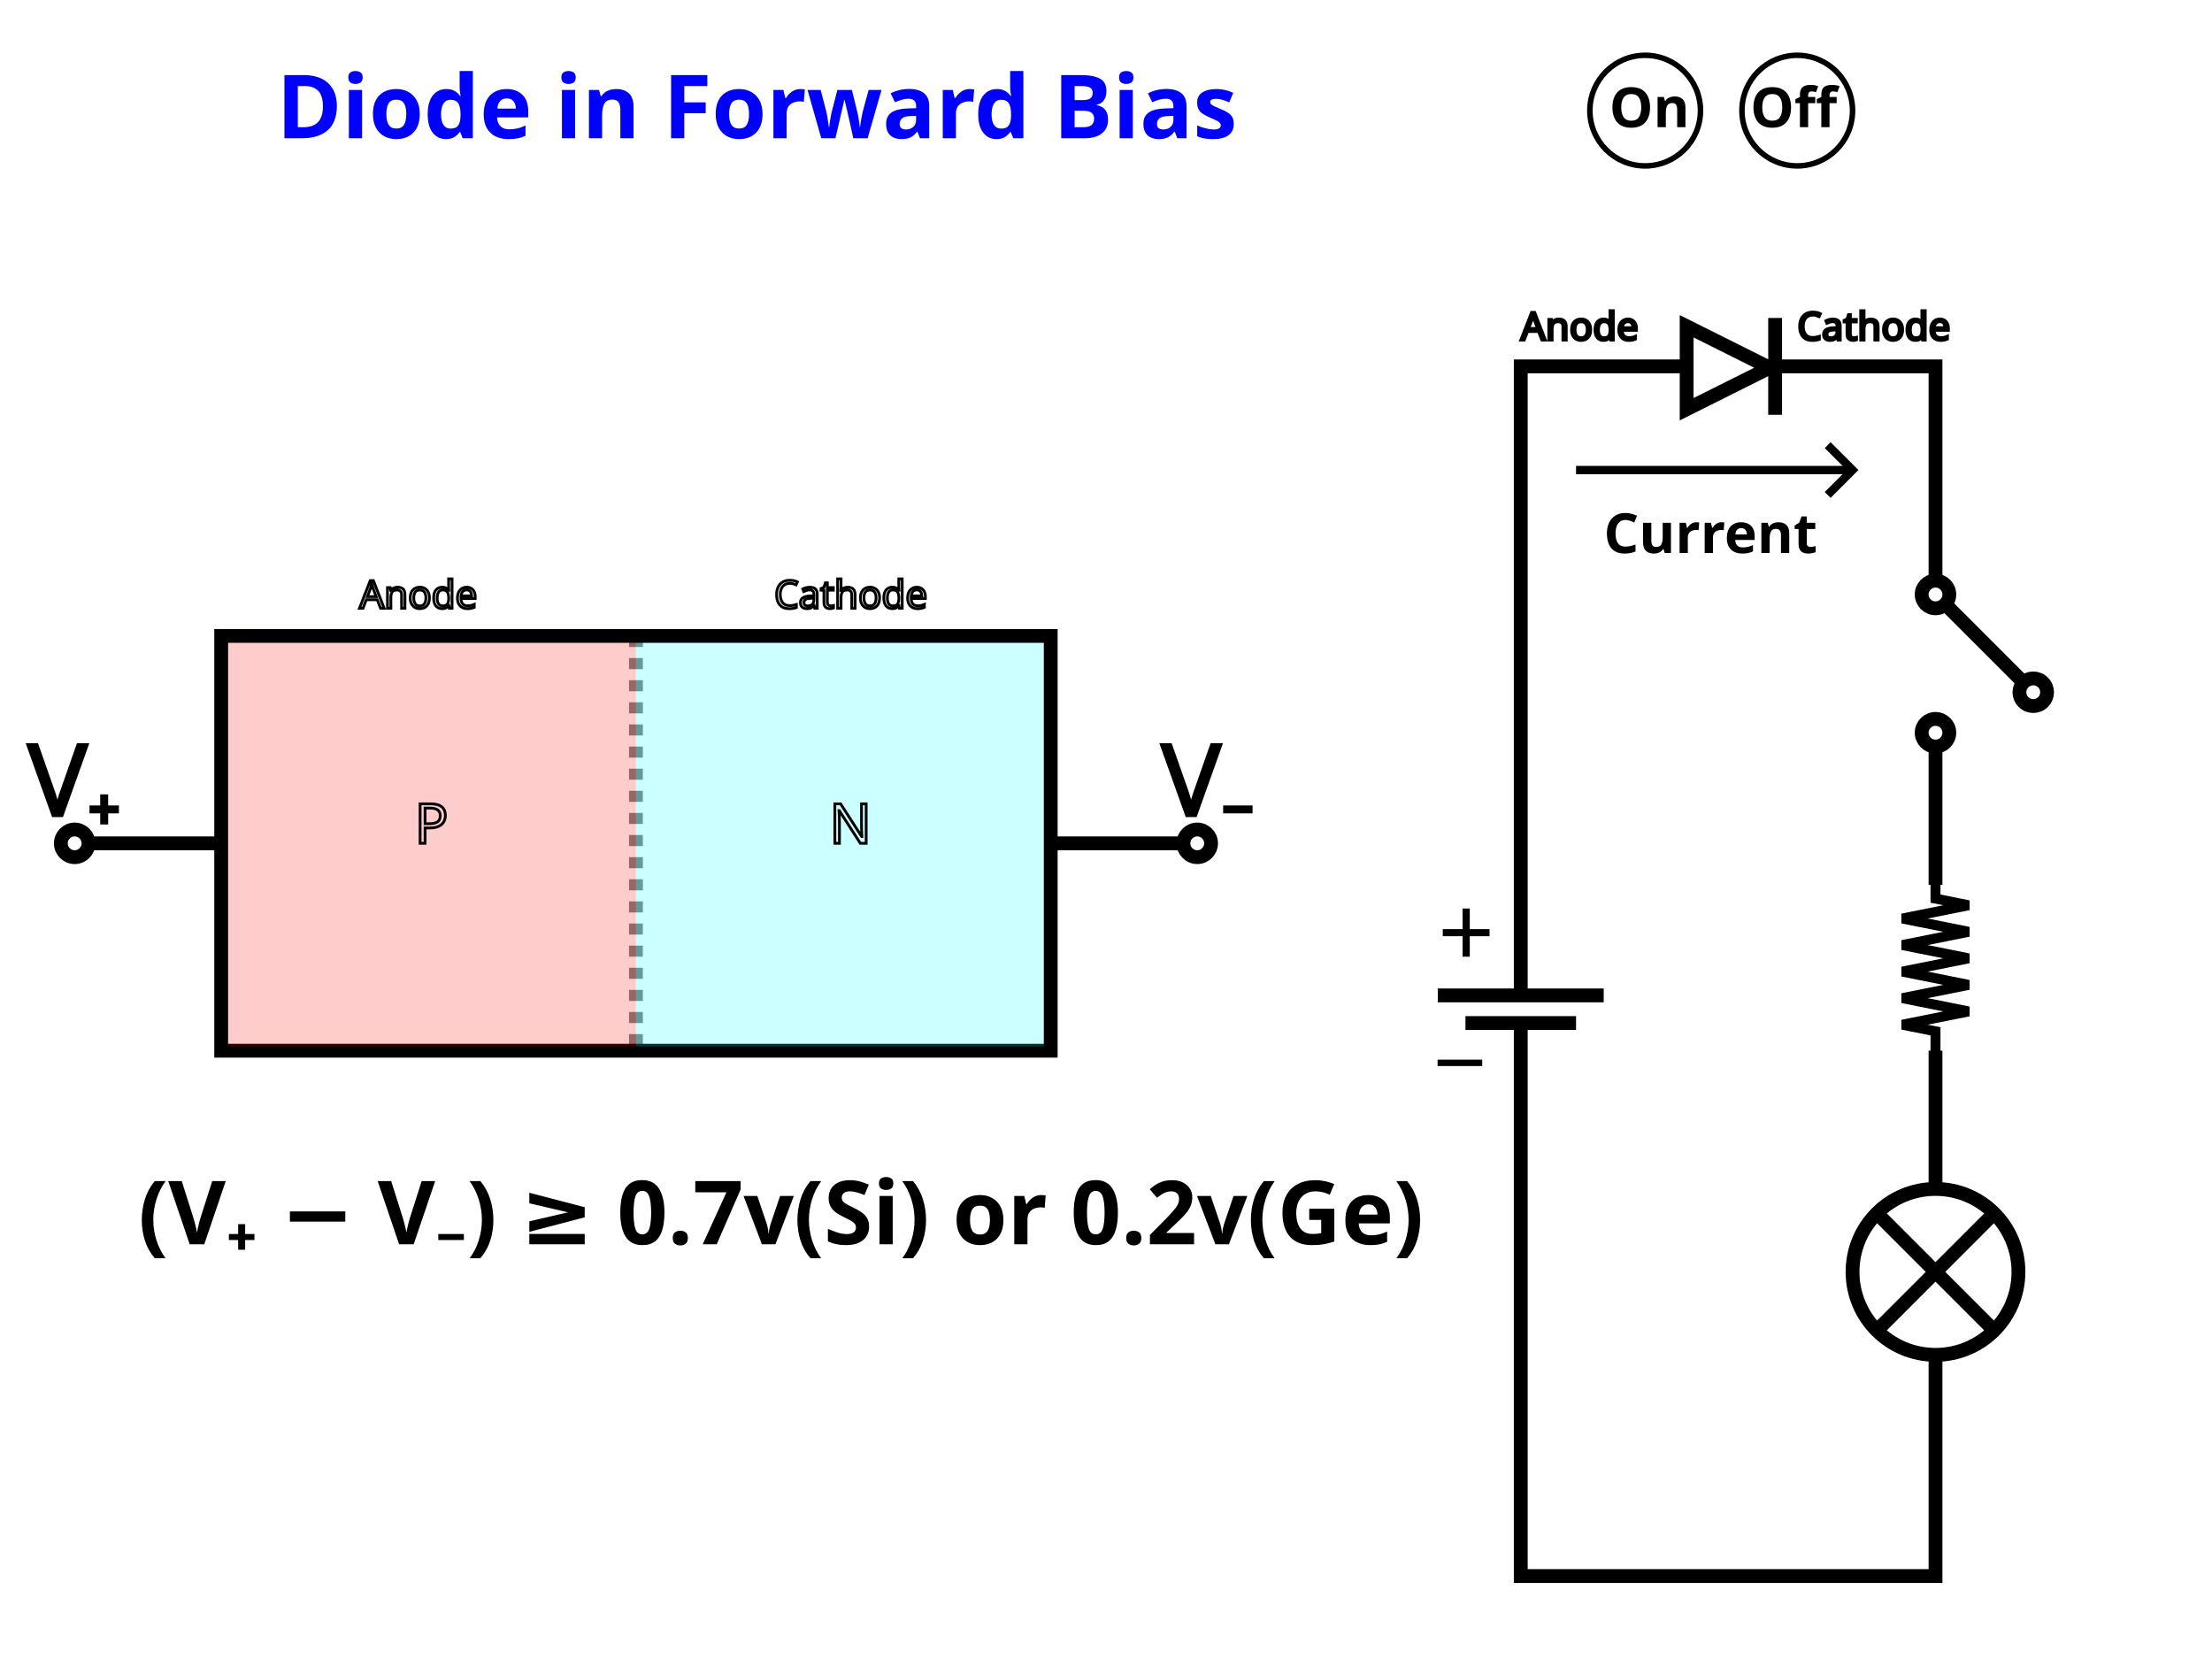
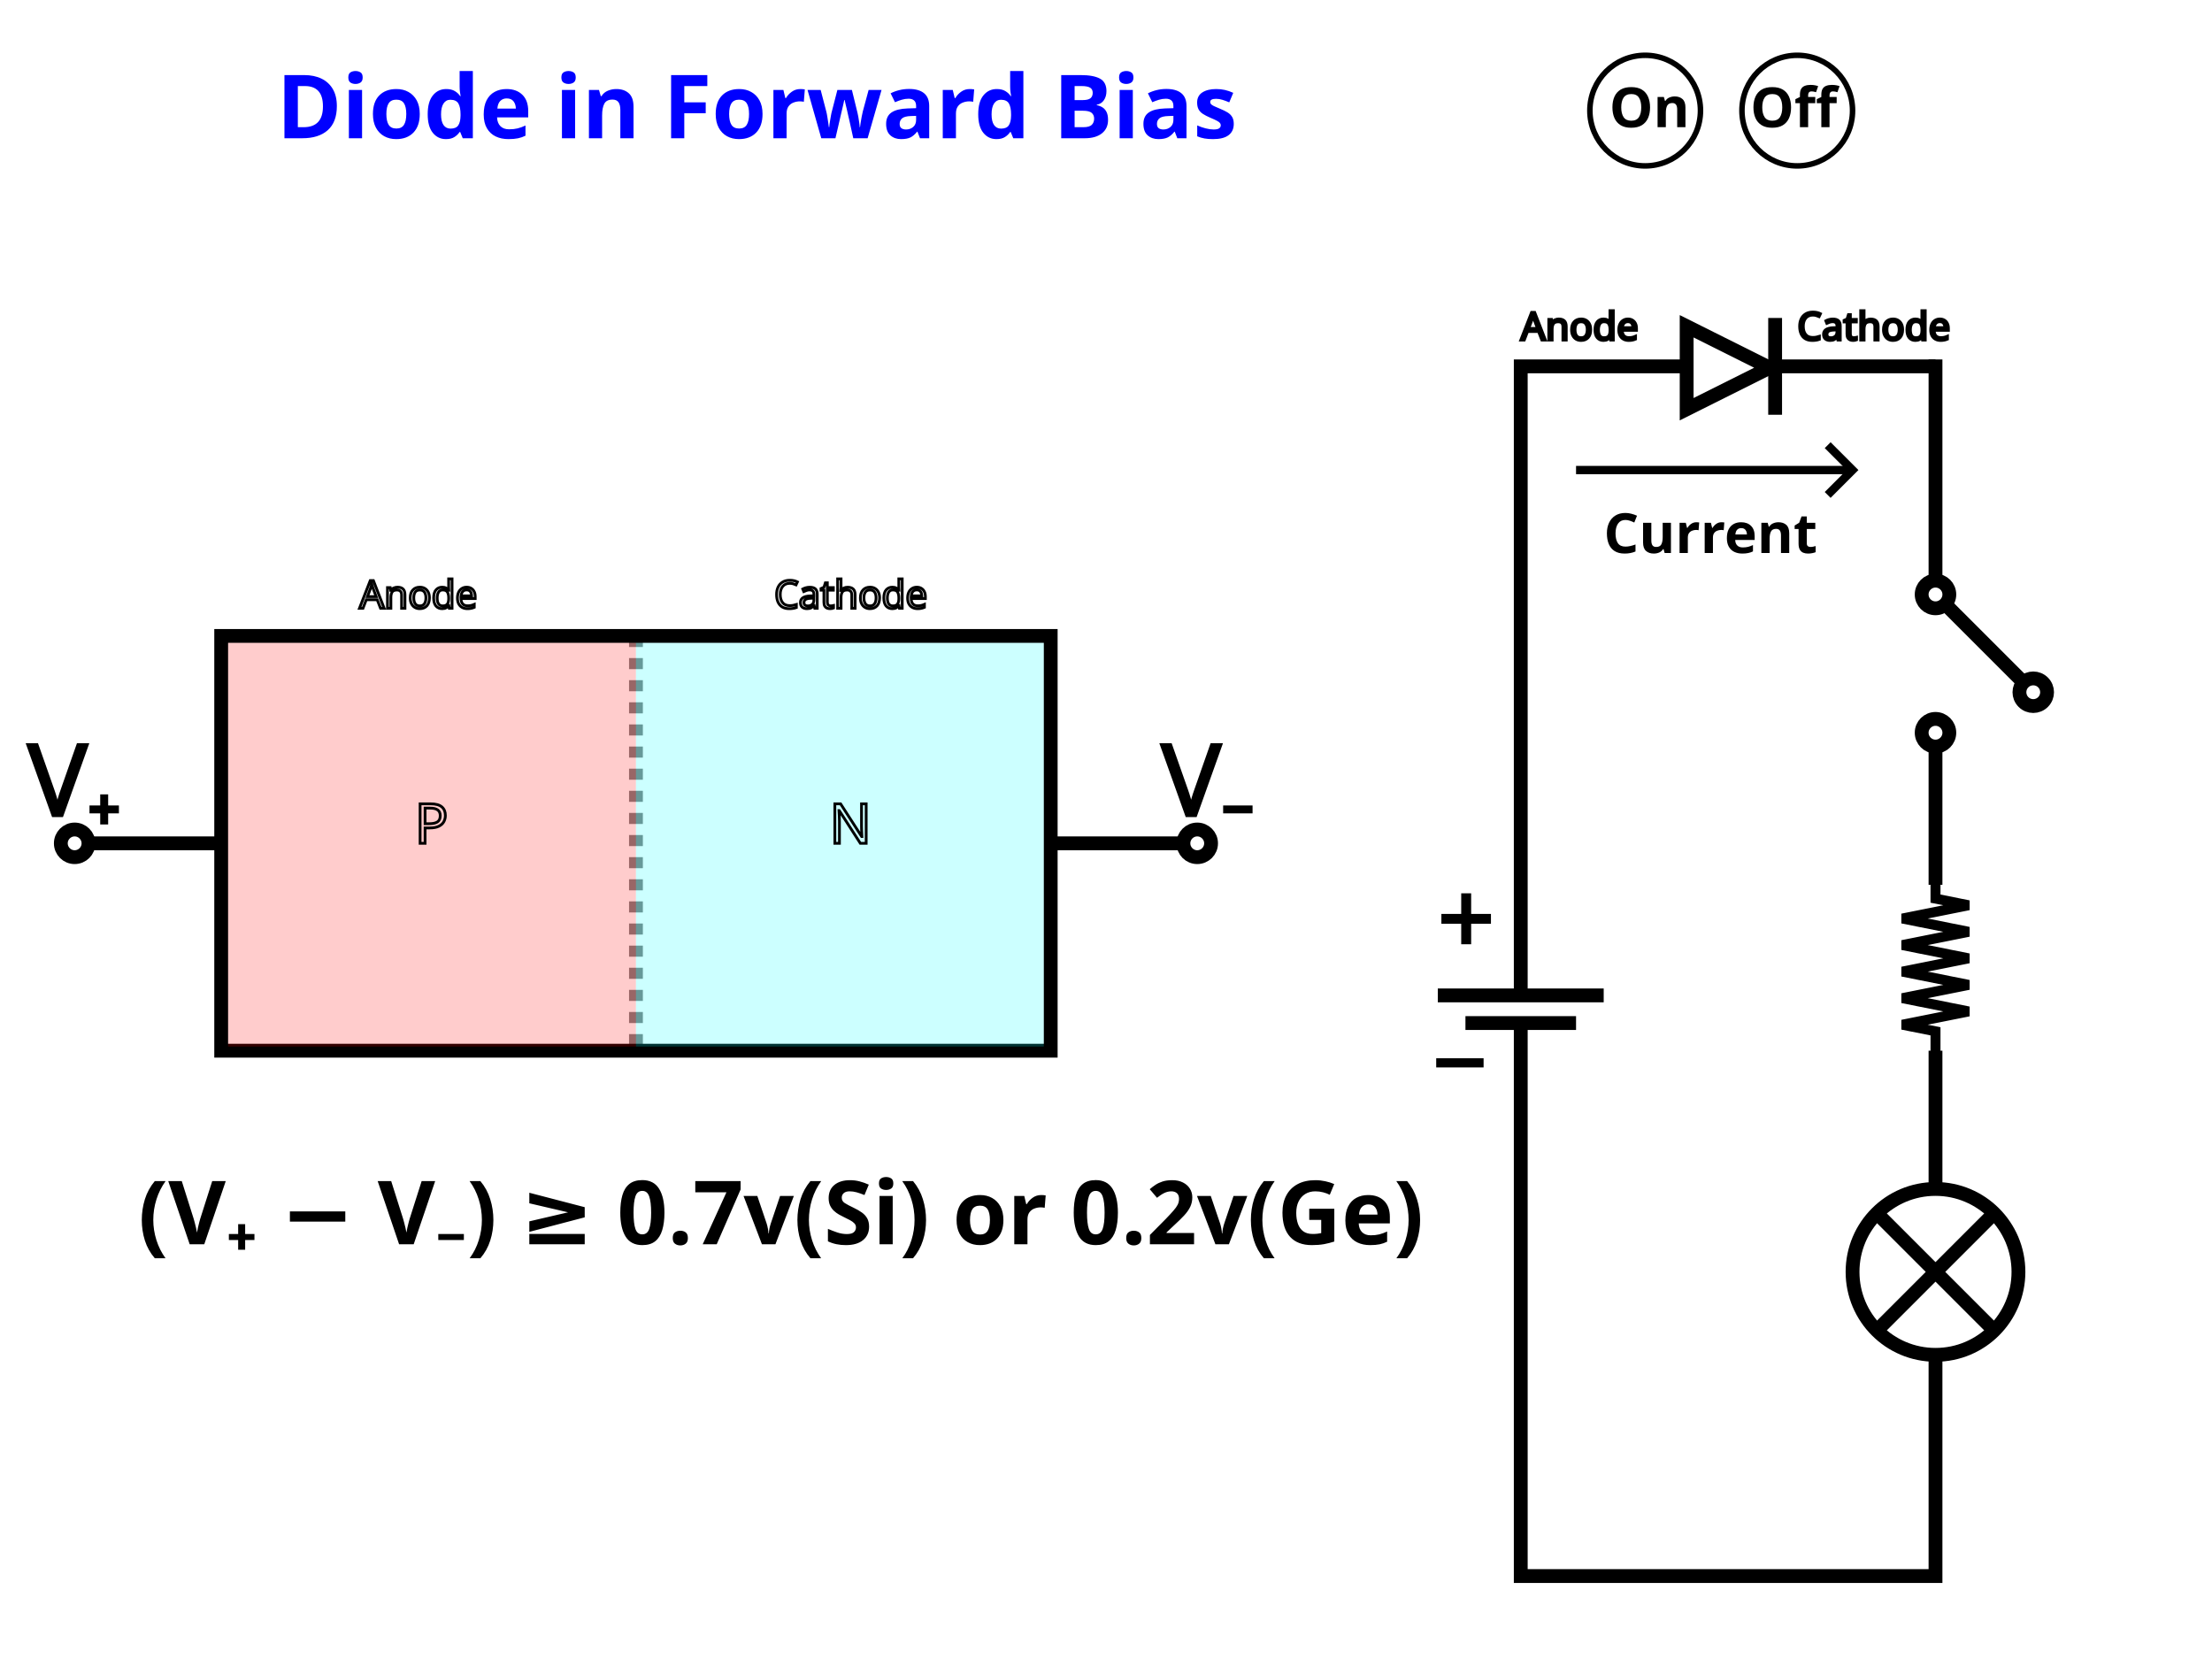
<svg xmlns="http://www.w3.org/2000/svg" xmlns:xlink="http://www.w3.org/1999/xlink" id="svg1" version="1.1" viewBox="0 0 800 600" width="800" height="600" preserveAspectRatio="xMidYMid" fill-rule="evenodd">
  <defs>
    <marker id="arrow_head" style="overflow:visible" viewBox="0 0 4 6" markerWidth="4" markerHeight="6" refX="left" refY="center" orient="auto-start-reverse" preserveAspectRatio="xMidYMid">
      <path style="fill:none;stroke:context-stroke;stroke-width:1;stroke-linecap:butt" d="M -3,-3 L 0,0 L -3,3">
            </path>
    </marker>
    <text id="headline" font-family="Ubuntu" font-size="32" font-weight="bold" fill="#0000ff">
      <tspan>Diode in Forward Bias</tspan>
    </text>
    <text id="bottom_line" font-family="Ubuntu" font-size="32" font-weight="bold" fill="#000000">
      <tspan>(V₊ − V₋) ≥ 0.7v(Si) or 0.2v(Ge)</tspan>
    </text>
    <rect id="p_side" x="0" y="0" width="147.5" height="146" style="fill:#ff0000;fill-opacity:0.2;stroke:none">
        </rect>
    <rect id="n_side" x="4" y="0" width="147.5" height="146" style="fill:#00ffff;fill-opacity:0.2;stroke:none">
        </rect>
    <g id="diode">
      <rect x="0" y="0" width="300" height="150" style="fill:none;stroke:#000000;stroke-width:5">
            </rect>
      <path d="m 150,0 v 150" style="fill:none;stroke:#000000;stroke-width:5;stroke-opacity:0.5;stroke-dasharray:4 4">
            </path>
      <path d="m 0,75 h -50" style="fill:none;stroke:#000000;stroke-width:5;stroke-opacity:1">
            </path>
      <path d="m 300,75 h 50" style="fill:none;stroke:#000000;stroke-width:5;stroke-opacity:1">
            </path>
      <use xlink:href="#p_side" x="2.5" y="2.5" />
      <use xlink:href="#n_side" x="146" y="2.5" />
      <use xlink:href="#contact_point" x="-53" y="75" />
      <use xlink:href="#contact_point" x="353" y="75" />
      <text font-family="Ubuntu" font-size="14" font-weight="norm" fill="#000000" stroke-width="1" style="fill:none;stroke:#000000;stroke-width:1">
        <tspan x="50" y="-10">Anode</tspan>
        <tspan x="200" y="-10">Cathode</tspan>
      </text>
      <text font-family="Ubuntu" font-size="20" font-weight="norm" fill="#000000" stroke-width="1" style="fill:none;stroke:#000000;stroke-width:1">
        <tspan x="70" y="75">P</tspan>
        <tspan x="220" y="75">N</tspan>
      </text>
      <text font-family="Ubuntu" font-size="36" font-weight="norm" fill="#000000" stroke-width="1" style="fill:#000000;stroke:#000000;stroke-width:1">
        <tspan x="-70" y="65">V₊</tspan>
        <tspan x="340" y="65">V₋</tspan>
      </text>
    </g>
    <g id="diode_symbol" style="fill:none;stroke:#000000;stroke-width:5">
      <polygon points="0,0 30,15 0,30">
            </polygon>
      <path d="m 32,-3 v 35" />
      <text font-family="Ubuntu" font-size="14" font-weight="norm" fill="#000000" stroke-width="1">
        <tspan x="40" y="5">Cathode</tspan>
        <tspan x="-60" y="5">Anode</tspan>
      </text>
    </g>
    <path id="resistor_symbol" d="m 0,0 h 15                l 2,-10 l 4,20 l 4,-20 l 4,20                l 4,-20 l 4,20 l 4,-20 l 4,20                l 4,-20 l 4,20 l 2,-10 h 15" transform="rotate(90) scale(1.2,1.2)" style="fill:none;stroke:#000000;stroke-width:3;stroke-opacity:1">
        </path>
-     <g id="circuit">
-       <path d="m 0,0 v 80 m 0,60 v 50 m 0,60 v 50 m 0,60 v 80 h -150 v -200 m -20,0 h 40 m -50,-10 h 60 m -30,0 v -227.5 h 60 m 30,0 h 60" style="fill:none;stroke:#000000;stroke-width:5;stroke-opacity:1">
+     <path id="gnd" d="m 0,0 v 20 m -30,0 h 60 m -50,10 h 40 m -30,10 h 20">
+         </path>
+     <g id="ps">
+       <path d="m -30,0 h 60 m -50,10 h 40">
            </path>
      <text font-family="Ubuntu" font-size="36" font-weight="norm" fill="#000000" stroke-width="1">
-         <tspan x="-180" y="220">+</tspan>
-         <tspan x="-180" y="250">_</tspan>
+         <tspan x="-30" y="-15">+</tspan>
+         <tspan x="-30" y="20">_</tspan>
      </text>
+     </g>
+     <g id="circuit" style="fill:none;stroke:#000000;stroke-width:5;stroke-opacity:1">
+       <path d="m 0,0 v 80 m 0,60 v 50 m 0,60 v 50 m 0,60 v 80 h -150 v -200" />
+       <use xlink:href="#ps" x="-150" y="230" />
+       <path d="m -150,230 v -227.5 h 60 m 30,0 h 60" />
    </g>
    <circle id="contact_point" cx="0" cy="0" r="5" style="fill:none;stroke:#000000;stroke-width:5;stroke-opacity:1">
        </circle>
    <path id="contact_wire" d="m 0,0 l 0,40" style="fill:none;stroke:#000000;stroke-width:5;stroke-opacity:1">
        </path>
    <g id="contact">
      <use xlink:href="#contact_wire" x="0" y="0" />
      <use xlink:href="#contact_point" x="0" y="45" />
    </g>
    <g id="switch_closed">
      <use xlink:href="#contact_point" x="0" y="0" />
      <use xlink:href="#contact_point" x="0" y="50" />
      <use xlink:href="#contact" x="0" y="5" />
    </g>
    <g id="switch_open">
      <use xlink:href="#contact_point" x="0" y="0" />
      <use xlink:href="#contact_point" x="0" y="50" />
      <use xlink:href="#contact" x="0" y="5" transform="rotate(-45)" />
    </g>
    <g id="bulb_shape">
      <circle cx="0" cy="0" r="30" style="fill:none;stroke:#000000;stroke-width:5;stroke-opacity:1">
            </circle>
      <path d="m -20,-20 l 40,40 m -40,0 l 40,-40" style="fill:none;stroke:#000000;stroke-width:5;stroke-opacity:1">
            </path>
    </g>
    <circle id="bulb_light" cx="0" cy="0" r="40" style="fill:#e4f40b;fill-opacity:1;stroke:none">
        </circle>
    <g id="bulb_on">
      <use xlink:href="#bulb_light" x="0" y="0" />
      <use xlink:href="#bulb_shape" x="0" y="0" />
    </g>
    <g id="bulb_off">
      <use xlink:href="#bulb_shape" x="0" y="0" />
    </g>
    <circle id="button" cx="0" cy="0" r="20" style="fill:none;stroke:#000000;stroke-width:2;stroke-opacity:1">
        </circle>
    <g id="button_on">
      <use xlink:href="#button" x="0" y="0" />
      <text font-family="Ubuntu" font-size="20" font-weight="bold" fill="#000000">
        <tspan x="-13" y="6">On</tspan>
      </text>
    </g>
    <g id="button_off">
      <use xlink:href="#button" x="0" y="0" />
      <text font-family="Ubuntu" font-size="20" font-weight="bold" fill="#000000">
        <tspan x="-17" y="6">Off</tspan>
      </text>
    </g>
    <g id="current">
      <path d="m 0,0 l 100,0" style="fill:none;stroke:#000000;stroke-width:3;stroke-opacity:1;marker-end:url(#arrow_head)">
            </path>
      <text font-family="Ubuntu" font-size="20" font-weight="bold" fill="#000000">
        <tspan x="10" y="30">Current</tspan>
      </text>
    </g>
  </defs>
  <g id="page1">
    <g id="layer1" style="display:inline">
      <rect x="0" y="0" width="800" height="600" fill="white">
            </rect>
    </g>
    <g id="layer2" style="display:inline">
      <use xlink:href="#headline" x="100" y="50" />
      <use xlink:href="#bottom_line" x="50" y="450" />
      <use xlink:href="#diode" x="80" y="230" />
      <use xlink:href="#circuit" x="700" y="130" />
      <use xlink:href="#diode_symbol" x="610" y="118" />
      <use xlink:href="#resistor_symbol" x="700" y="307" />
      <use xlink:href="#button_on" x="595" y="40" />
      <use xlink:href="#button_off" x="650" y="40" />
      <use xlink:href="#current" x="570" y="170" />
      <use xlink:href="#switch_closed" x="700" y="215" visibility="hidden">
        <animate id="switch_closed_anim_on" attributeName="visibility" from="hidden" to="visible" begin="button_on.click" dur="0.01s" fill="freeze">
                </animate>
        <animate id="switch_closed_anim_off" attributeName="visibility" from="visible" to="hidden" begin="button_off.click" dur="0.01s" fill="freeze">
                </animate>
      </use>
      <use xlink:href="#switch_open" x="700" y="215" visibility="visible">
        <animate id="switch_open_anim_on" attributeName="visibility" from="visible" to="hidden" begin="switch_closed_anim_on.end" dur="0.01s" fill="freeze">
                </animate>
        <animate id="switch_open_anim_off" attributeName="visibility" from="hidden" to="visible" begin="switch_closed_anim_off.end" dur="0.01s" fill="freeze">
                </animate>
      </use>
      <use xlink:href="#bulb_on" x="700" y="460" visibility="hidden">
        <animate id="bulb_on_anim_on" attributeName="visibility" from="hidden" to="visible" begin="switch_open_anim_on.end" dur="0.01s" fill="freeze">
                </animate>
        <animate id="bulb_on_anim_off" attributeName="visibility" from="visible" to="hidden" begin="switch_open_anim_off.end" dur="0.01s" fill="freeze">
                </animate>
      </use>
      <use xlink:href="#bulb_off" x="700" y="460" visibility="visible">
        <animate id="bulb_off_anim_on" attributeName="visibility" from="visible" to="hidden" begin="bulb_on_anim_on.end" dur="0.01s" fill="freeze">
                </animate>
        <animate id="bulb_off_anim_off" attributeName="visibility" from="hidden" to="visible" begin="bulb_on_anim_off.end" dur="0.01s" fill="freeze">
                </animate>
      </use>
    </g>
  </g>
</svg>
